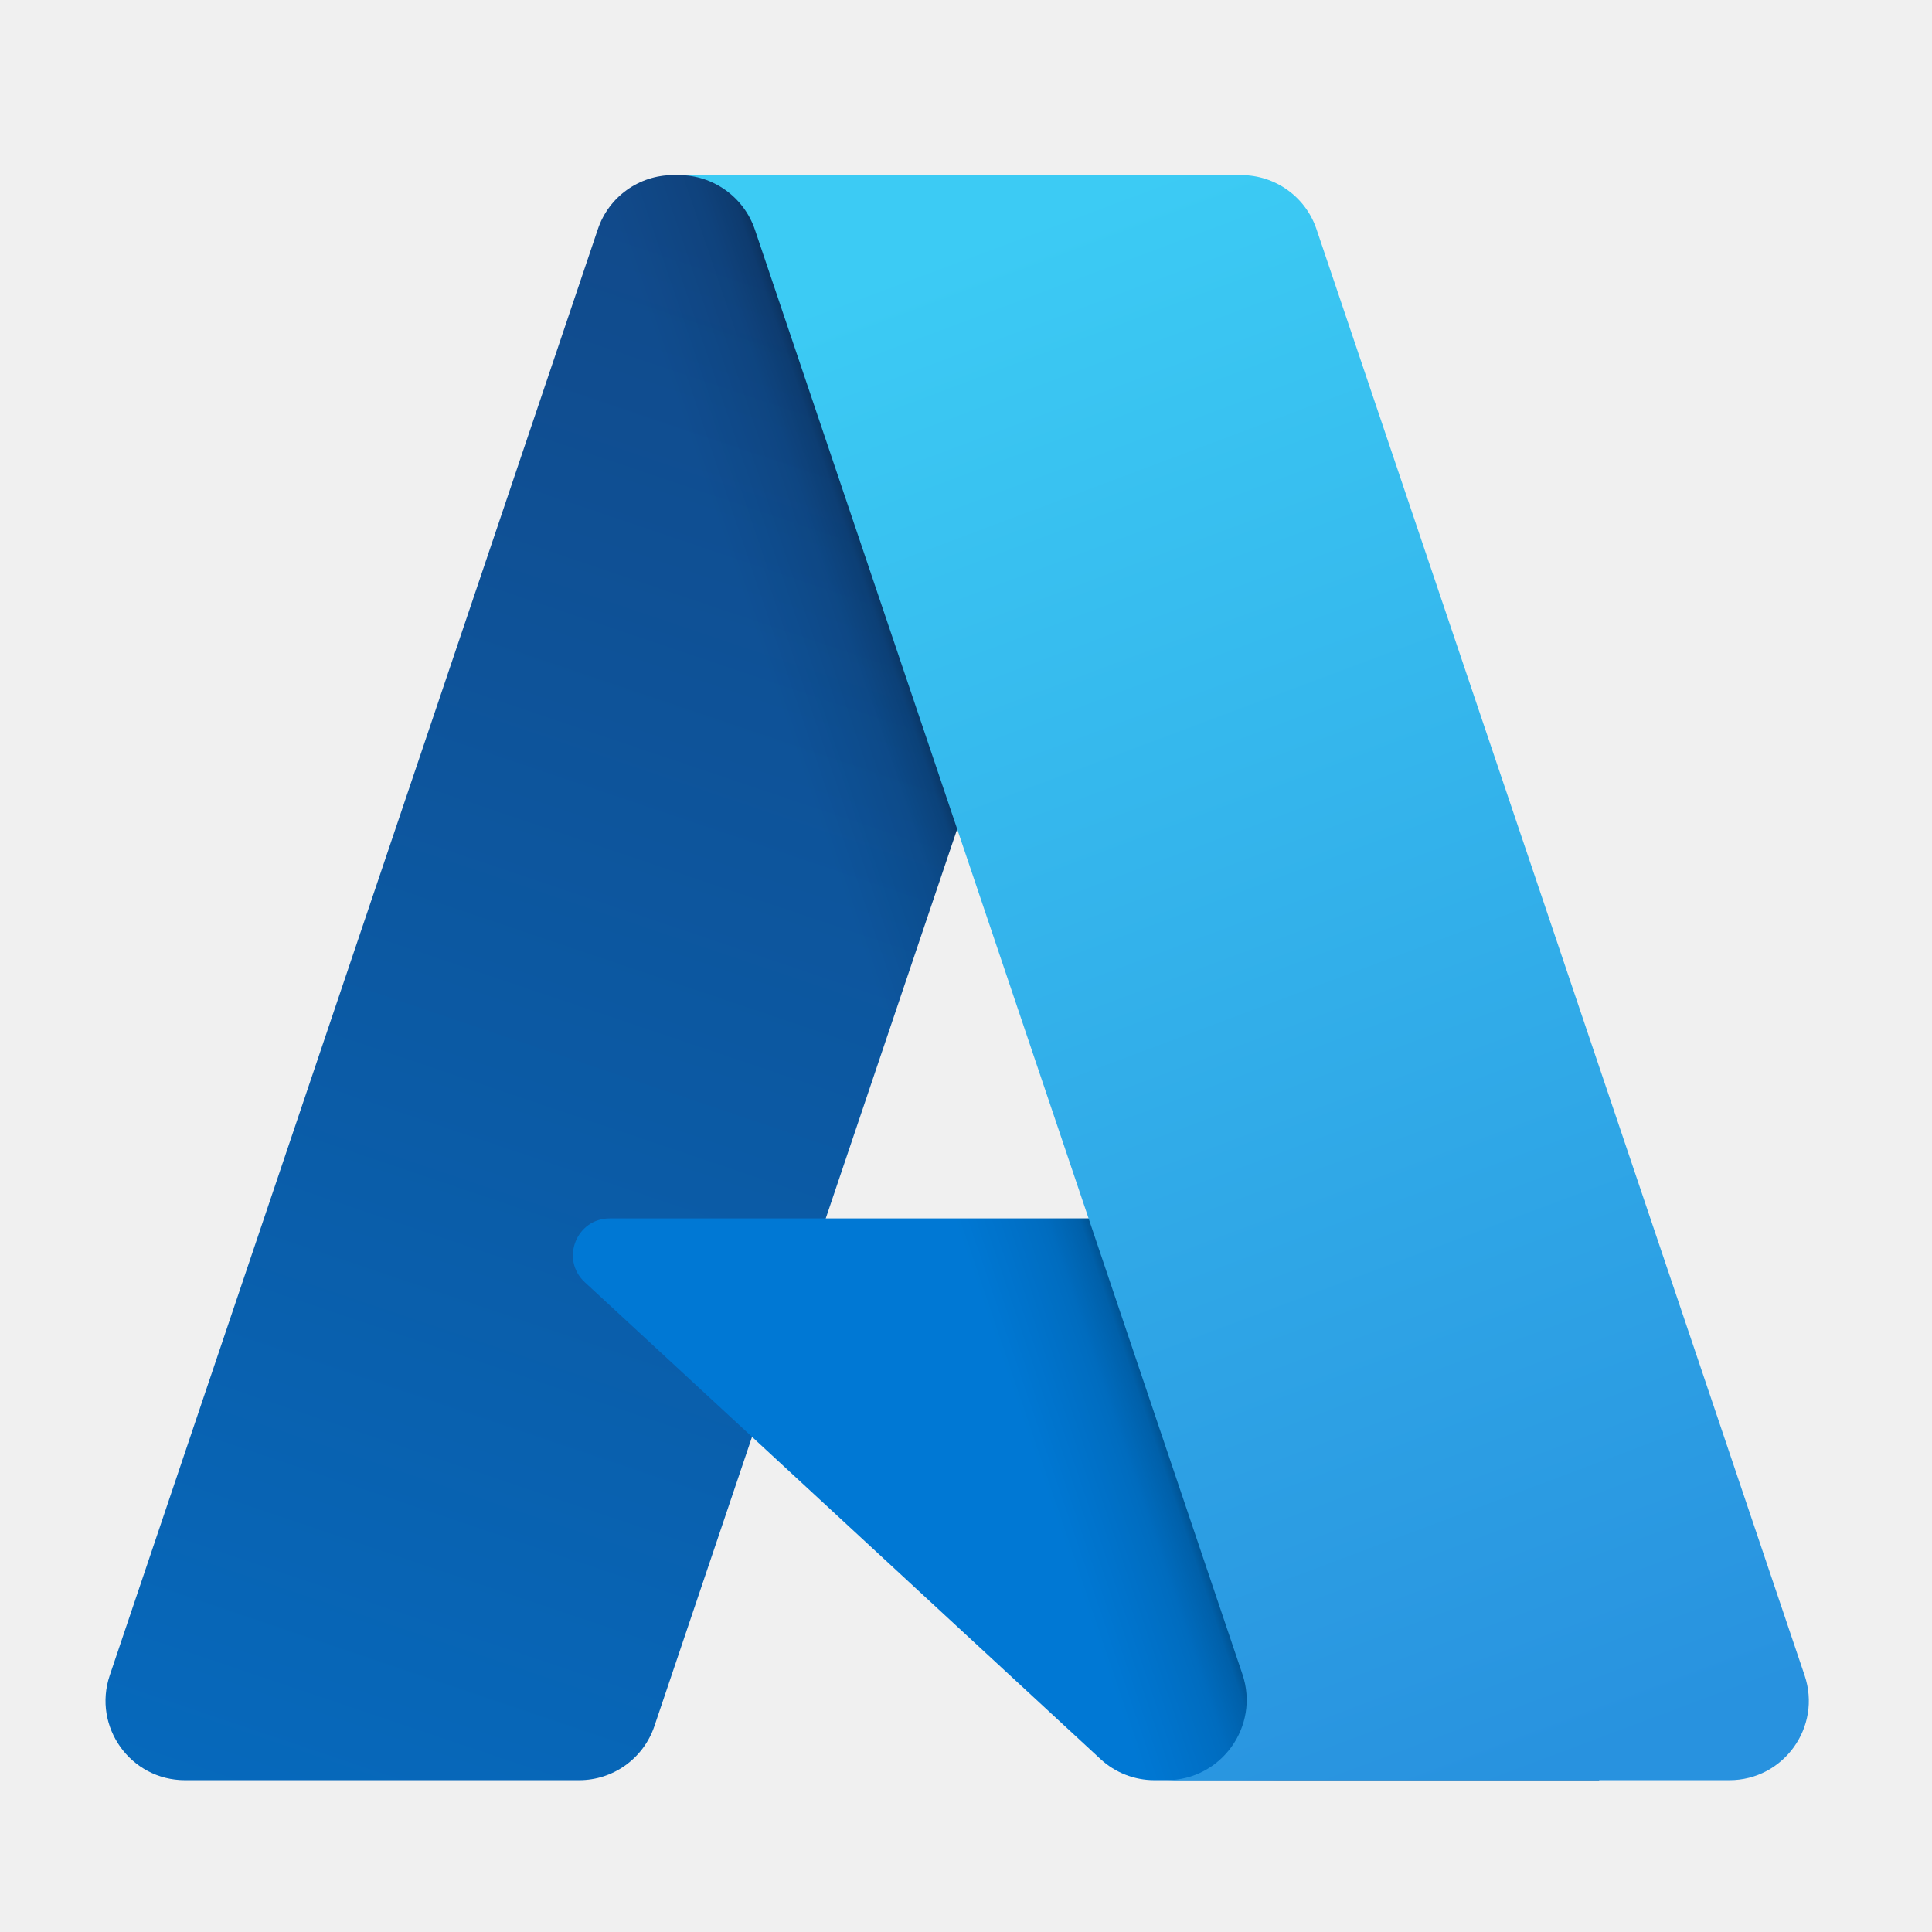
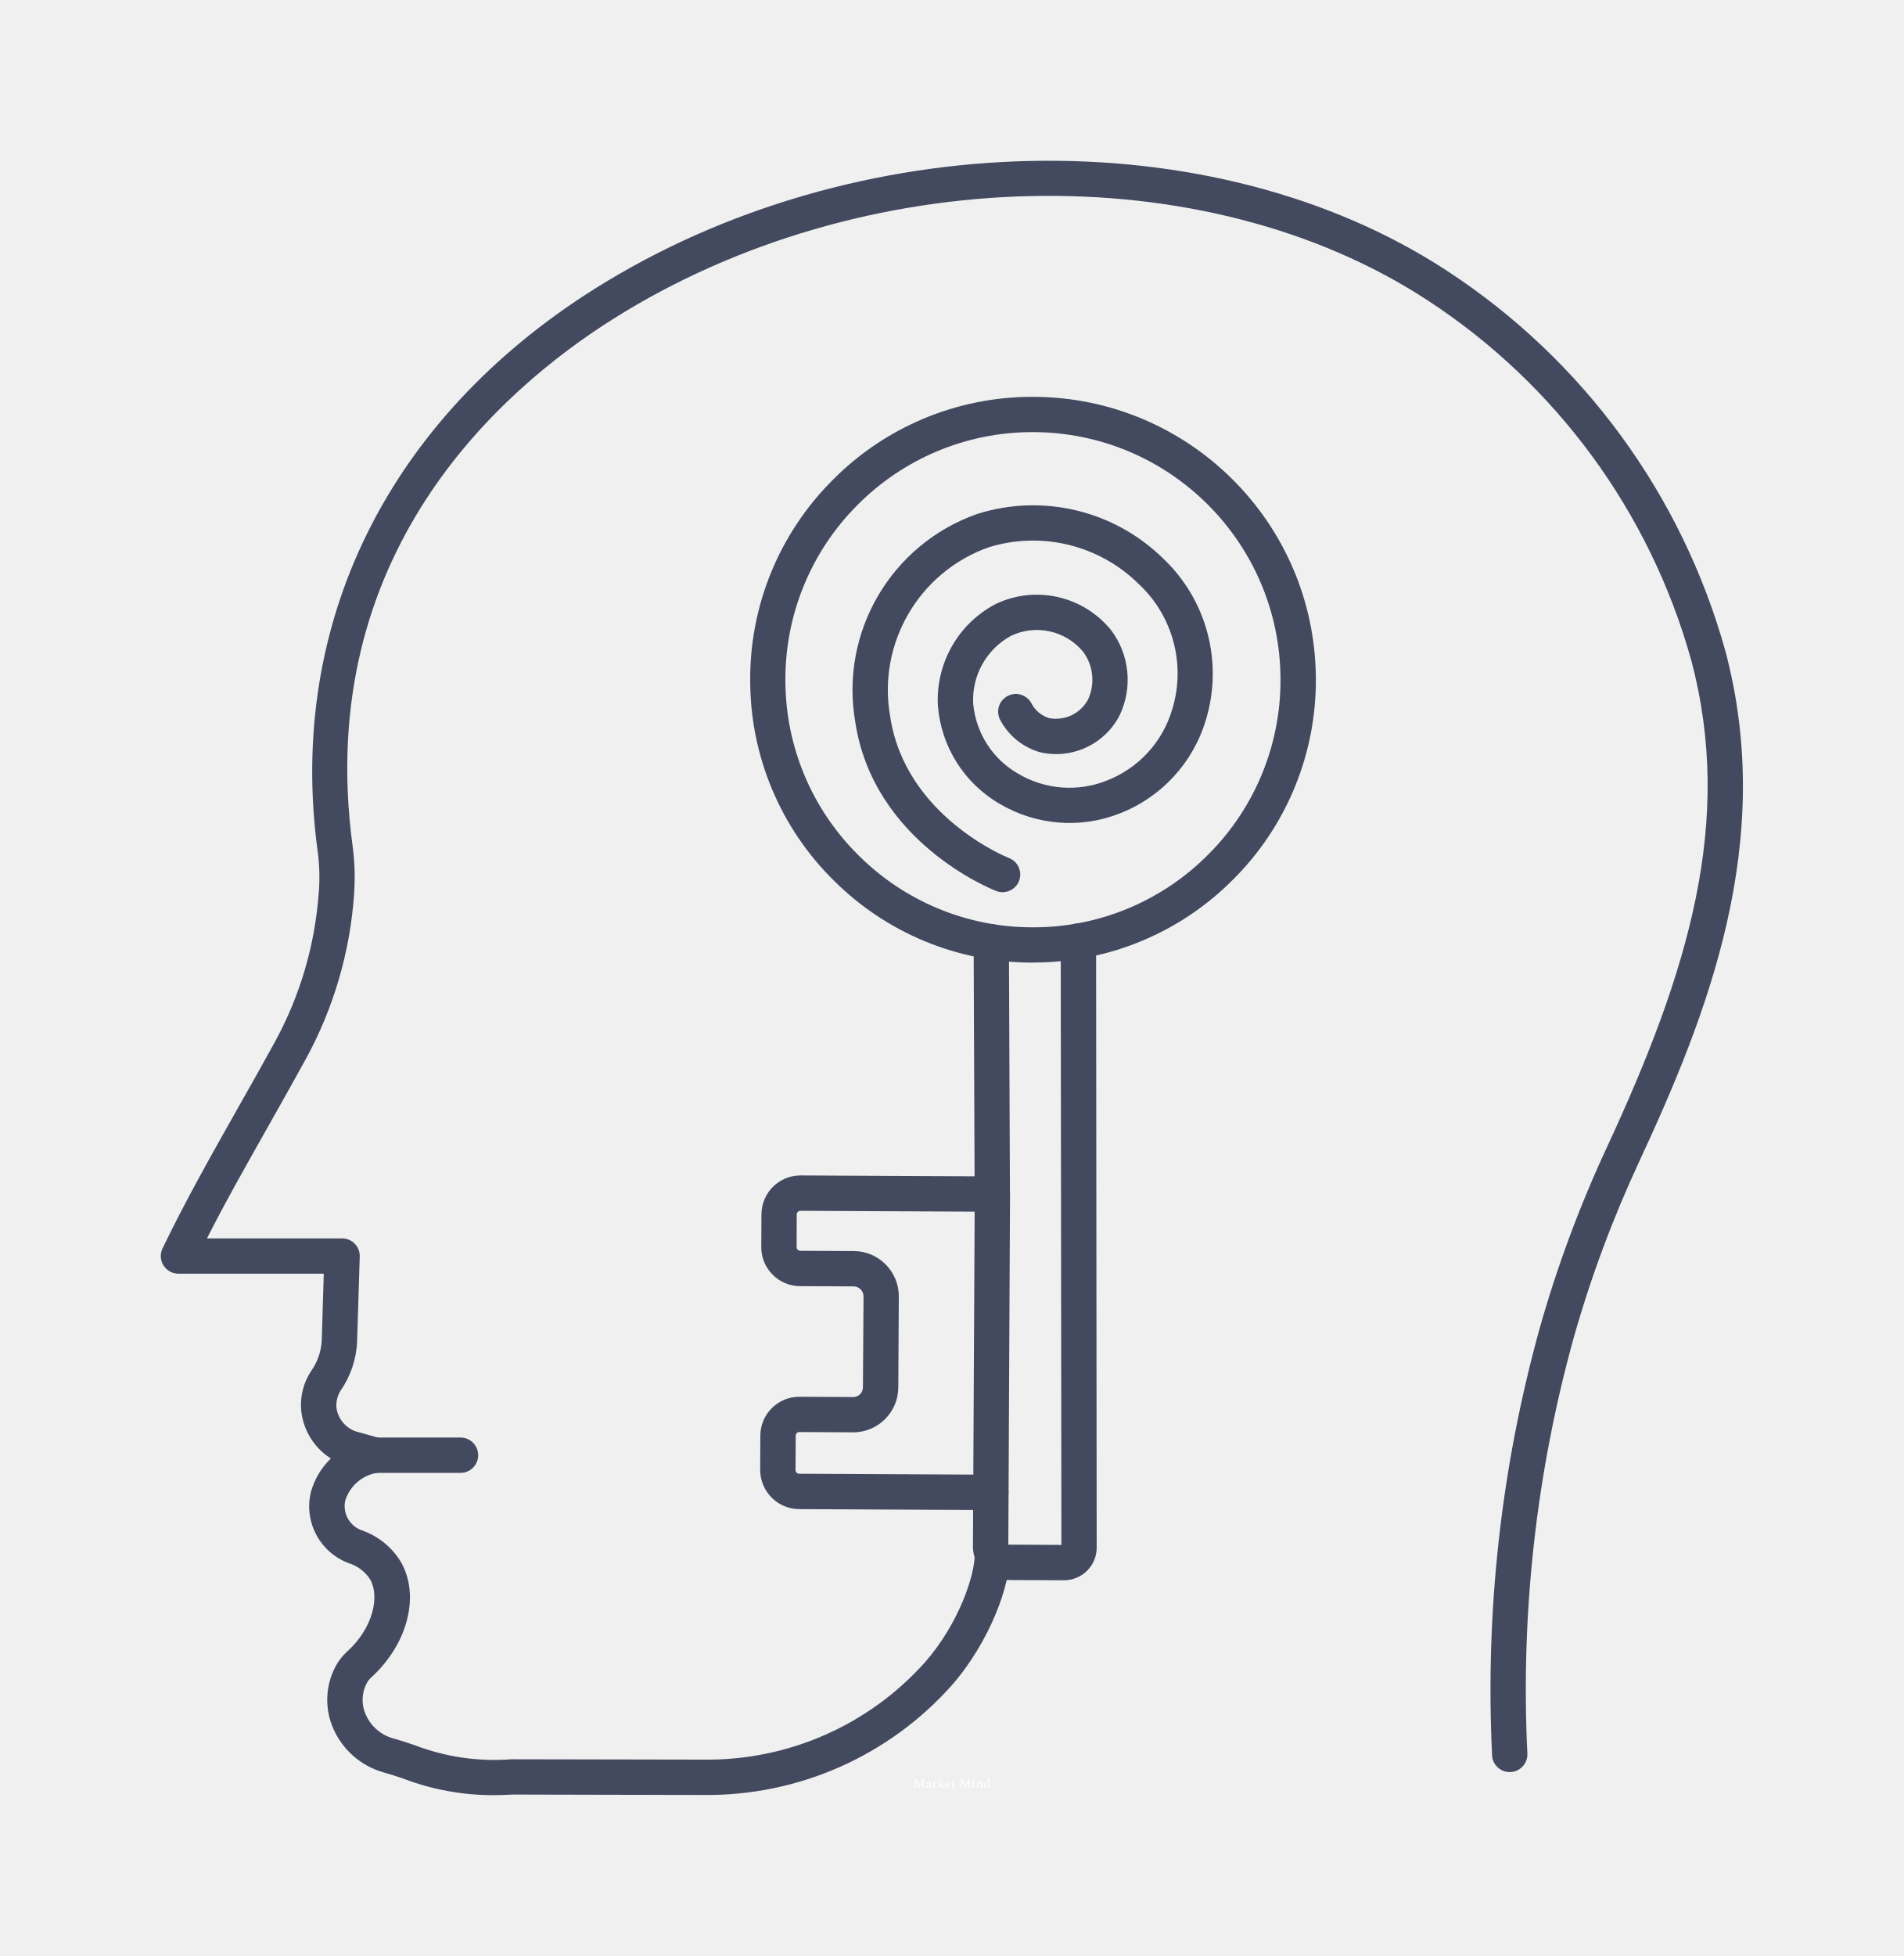
- <svg xmlns="http://www.w3.org/2000/svg" width="100%" height="100%" viewBox="0 0 65 65" fill="none">
-   <path d="M20.115 7.708C20.481 6.622 21.499 5.892 22.645 5.892H39.628L22.016 58.075C21.649 59.161 20.632 59.892 19.486 59.892H6.222C4.395 59.892 3.108 58.098 3.692 56.368L20.115 7.708Z" fill="url(#paint0_linear_2532_530598)" />
-   <path d="M47.224 40.992H20.514C19.388 40.992 18.847 42.374 19.674 43.138L37.025 59.182C37.519 59.639 38.166 59.892 38.838 59.892H53.803L47.224 40.992Z" fill="#0078D4" />
-   <path d="M22.645 5.892C21.499 5.892 20.481 6.622 20.115 7.708L3.692 56.368C3.108 58.098 4.395 59.892 6.222 59.892H19.486C20.631 59.892 21.649 59.161 22.016 58.075L25.283 48.394L36.834 59.174C37.328 59.635 37.979 59.892 38.655 59.892H53.803L47.224 40.992H27.781L39.628 5.892H22.645Z" fill="url(#paint1_linear_2532_530598)" />
-   <path d="M44.291 7.708C43.925 6.622 42.907 5.892 41.761 5.892H22.753H22.84C23.998 5.892 25.027 6.631 25.398 7.728L41.8 56.328C42.391 58.078 41.089 59.892 39.242 59.892H38.953H58.184C60.01 59.892 61.298 58.098 60.714 56.368L44.291 7.708Z" fill="url(#paint2_linear_2532_530598)" />
+ <svg xmlns="http://www.w3.org/2000/svg" version="1.1" viewBox="0 0 22.339 22.949">
+   <g transform="matrix(1,0,0,1,10.71545,20.86187)">
+     <g>
+       <path d=" M 0.008 0.113 L 0.008 0.11 L 0.02 0.104 L 0.024 0.022 L 0.011 0.016 L 0.011 0.014 L 0.041 0.014 L 0.074 0.091 L 0.108 0.014 L 0.136 0.014 L 0.136 0.016 L 0.123 0.021 L 0.126 0.104 L 0.137 0.11 L 0.137 0.113 L 0.1 0.113 L 0.1 0.11 L 0.111 0.104 L 0.11 0.031 L 0.074 0.113 L 0.067 0.113 L 0.032 0.032 L 0.03 0.104 L 0.042 0.11 L 0.042 0.113 L 0.008 0.113 M 0.17 0.114 Q 0.163 0.114 0.158 0.11 Q 0.153 0.105 0.153 0.098 Q 0.153 0.091 0.159 0.085 Q 0.164 0.08 0.177 0.077 L 0.191 0.074 L 0.191 0.063 Q 0.191 0.058 0.187 0.054 Q 0.183 0.05 0.178 0.05 Q 0.173 0.05 0.17 0.053 Q 0.168 0.056 0.168 0.061 L 0.168 0.066 L 0.168 0.067 L 0.159 0.067 Q 0.157 0.067 0.156 0.066 Q 0.155 0.065 0.155 0.062 Q 0.155 0.059 0.157 0.056 Q 0.159 0.052 0.164 0.05 Q 0.168 0.047 0.173 0.045 Q 0.177 0.043 0.183 0.043 Q 0.188 0.043 0.194 0.045 Q 0.199 0.047 0.202 0.05 Q 0.206 0.054 0.206 0.06 L 0.206 0.102 Q 0.207 0.103 0.209 0.104 Q 0.21 0.105 0.214 0.105 L 0.219 0.105 L 0.22 0.105 L 0.22 0.106 Q 0.218 0.109 0.214 0.112 Q 0.21 0.114 0.205 0.114 Q 0.2 0.114 0.197 0.112 Q 0.194 0.109 0.192 0.105 L 0.191 0.105 Q 0.188 0.109 0.182 0.111 Q 0.176 0.114 0.17 0.114 M 0.167 0.095 Q 0.167 0.104 0.178 0.104 Q 0.181 0.104 0.184 0.103 Q 0.187 0.103 0.191 0.101 L 0.191 0.079 Q 0.181 0.081 0.175 0.083 Q 0.17 0.086 0.169 0.088 Q 0.167 0.091 0.167 0.095 M 0.23 0.113 L 0.23 0.11 L 0.239 0.105 L 0.239 0.061 L 0.23 0.053 L 0.23 0.052 L 0.251 0.043 L 0.252 0.043 L 0.253 0.056 L 0.254 0.056 Q 0.257 0.051 0.26 0.048 Q 0.263 0.045 0.266 0.044 Q 0.268 0.043 0.271 0.043 Q 0.272 0.043 0.274 0.044 Q 0.275 0.044 0.276 0.045 Q 0.278 0.045 0.279 0.046 Q 0.281 0.047 0.281 0.049 Q 0.281 0.05 0.28 0.051 L 0.277 0.059 L 0.276 0.059 L 0.271 0.057 Q 0.269 0.057 0.267 0.056 Q 0.266 0.056 0.264 0.056 Q 0.258 0.056 0.253 0.062 L 0.253 0.105 L 0.264 0.11 L 0.264 0.113 L 0.23 0.113 M 0.291 0.113 L 0.291 0.11 L 0.301 0.105 L 0.301 0.017 L 0.292 0.009 L 0.292 0.008 L 0.314 0 L 0.315 0 L 0.315 0.074 L 0.339 0.054 L 0.339 0.053 L 0.331 0.047 L 0.331 0.045 L 0.361 0.045 L 0.361 0.047 L 0.351 0.053 L 0.327 0.071 L 0.357 0.105 L 0.366 0.11 L 0.366 0.113 L 0.344 0.113 L 0.339 0.105 L 0.315 0.077 L 0.315 0.106 L 0.325 0.11 L 0.325 0.113 L 0.291 0.113 M 0.407 0.114 Q 0.393 0.114 0.384 0.105 Q 0.375 0.096 0.375 0.082 Q 0.375 0.071 0.38 0.062 Q 0.385 0.053 0.392 0.048 Q 0.4 0.043 0.409 0.043 Q 0.421 0.043 0.427 0.052 Q 0.434 0.06 0.434 0.075 L 0.433 0.076 L 0.389 0.076 Q 0.389 0.083 0.392 0.089 Q 0.394 0.094 0.4 0.098 Q 0.405 0.102 0.415 0.102 Q 0.423 0.102 0.434 0.096 L 0.434 0.096 L 0.434 0.098 Q 0.431 0.105 0.424 0.109 Q 0.417 0.114 0.407 0.114 M 0.406 0.05 Q 0.399 0.05 0.395 0.055 Q 0.391 0.06 0.39 0.069 L 0.421 0.069 Q 0.42 0.059 0.416 0.054 Q 0.412 0.05 0.406 0.05 M 0.475 0.114 Q 0.467 0.114 0.462 0.11 Q 0.457 0.106 0.457 0.099 L 0.457 0.052 L 0.445 0.052 L 0.445 0.051 L 0.458 0.045 L 0.47 0.028 L 0.471 0.028 L 0.471 0.045 L 0.491 0.045 L 0.491 0.052 L 0.471 0.052 L 0.471 0.096 Q 0.471 0.1 0.475 0.102 Q 0.478 0.104 0.483 0.104 Q 0.486 0.104 0.488 0.104 Q 0.49 0.103 0.492 0.103 L 0.493 0.103 L 0.493 0.105 Q 0.491 0.108 0.486 0.111 Q 0.482 0.114 0.475 0.114 M 0.546 0.113 L 0.546 0.11 L 0.558 0.104 L 0.561 0.022 L 0.548 0.016 L 0.548 0.014 L 0.578 0.014 L 0.612 0.091 L 0.645 0.014 L 0.674 0.014 L 0.674 0.016 L 0.661 0.021 L 0.664 0.104 L 0.675 0.11 L 0.675 0.113 L 0.637 0.113 L 0.637 0.11 L 0.649 0.104 L 0.647 0.031 L 0.612 0.113 L 0.605 0.113 L 0.57 0.032 L 0.568 0.104 L 0.58 0.11 L 0.58 0.113 L 0.546 0.113 M 0.708 0.026 Q 0.704 0.026 0.701 0.023 Q 0.699 0.021 0.699 0.017 Q 0.699 0.012 0.701 0.01 Q 0.704 0.007 0.708 0.007 Q 0.712 0.007 0.715 0.01 Q 0.717 0.012 0.717 0.017 Q 0.717 0.021 0.715 0.023 Q 0.712 0.026 0.708 0.026 M 0.692 0.113 L 0.692 0.11 L 0.701 0.105 L 0.701 0.06 L 0.692 0.053 L 0.692 0.052 L 0.714 0.043 L 0.715 0.043 L 0.715 0.105 L 0.725 0.11 L 0.725 0.113 L 0.692 0.113 M 0.74 0.113 L 0.74 0.11 L 0.75 0.105 L 0.75 0.06 L 0.741 0.053 L 0.741 0.052 L 0.761 0.043 L 0.762 0.043 L 0.764 0.054 L 0.765 0.054 Q 0.77 0.049 0.775 0.046 Q 0.781 0.043 0.787 0.043 Q 0.796 0.043 0.802 0.048 Q 0.808 0.052 0.808 0.061 L 0.808 0.105 L 0.817 0.11 L 0.817 0.113 L 0.783 0.113 L 0.783 0.11 L 0.793 0.105 L 0.793 0.068 Q 0.793 0.062 0.789 0.058 Q 0.786 0.055 0.779 0.055 Q 0.776 0.055 0.771 0.056 Q 0.767 0.057 0.764 0.06 L 0.764 0.105 L 0.774 0.11 L 0.774 0.113 L 0.74 0.113 M 0.856 0.114 Q 0.848 0.114 0.843 0.11 Q 0.837 0.107 0.833 0.1 Q 0.83 0.093 0.83 0.083 Q 0.83 0.071 0.835 0.062 Q 0.84 0.053 0.848 0.048 Q 0.856 0.043 0.866 0.043 Q 0.87 0.043 0.873 0.044 Q 0.876 0.044 0.879 0.045 L 0.879 0.017 L 0.869 0.009 L 0.869 0.008 L 0.892 0 L 0.893 0 L 0.893 0.106 L 0.903 0.11 L 0.903 0.113 L 0.88 0.113 L 0.879 0.105 L 0.878 0.105 Q 0.872 0.11 0.867 0.112 Q 0.862 0.114 0.856 0.114 M 0.844 0.08 Q 0.844 0.092 0.85 0.098 Q 0.856 0.103 0.865 0.103 Q 0.872 0.103 0.879 0.099 L 0.879 0.057 Q 0.875 0.054 0.872 0.052 Q 0.869 0.051 0.865 0.051 Q 0.859 0.051 0.854 0.053 Q 0.85 0.056 0.847 0.063 Q 0.844 0.069 0.844 0.08" fill="#ffffff" fill-rule="nonzero" />
+     </g>
+     <g />
+     <g clip-path="url(#SvgjsClipPath1001)">
+       <g clip-path="url(#SvgjsClipPath100091bdd02b-dfff-4132-9c15-78b0b7aeeafb)">
+         <path d=" M -4.923 0.2 C -5.283 0.201 -5.639 0.136 -5.975 0.009 C -6.055 -0.019 -6.134 -0.045 -6.217 -0.068 C -6.481 -0.143 -6.697 -0.333 -6.806 -0.585 C -6.908 -0.819 -6.897 -1.087 -6.777 -1.312 C -6.744 -1.374 -6.701 -1.431 -6.649 -1.478 C -6.332 -1.762 -6.259 -2.135 -6.372 -2.332 C -6.43 -2.421 -6.517 -2.488 -6.618 -2.52 C -6.959 -2.644 -7.153 -3.005 -7.067 -3.357 C -7.025 -3.507 -6.944 -3.643 -6.833 -3.75 C -7.039 -3.88 -7.17 -4.102 -7.183 -4.346 C -7.19 -4.497 -7.149 -4.646 -7.067 -4.772 C -6.992 -4.877 -6.948 -5 -6.94 -5.128 L -6.916 -5.918 L -8.621 -5.918 C -8.693 -5.918 -8.759 -5.955 -8.797 -6.015 C -8.835 -6.075 -8.839 -6.151 -8.808 -6.215 C -8.548 -6.756 -8.234 -7.313 -7.93 -7.851 C -7.781 -8.113 -7.633 -8.376 -7.49 -8.637 C -7.194 -9.178 -7.018 -9.776 -6.975 -10.392 L -6.973 -10.407 C -6.962 -10.565 -6.967 -10.725 -6.989 -10.883 C -7.347 -13.544 -6.162 -15.946 -3.739 -17.472 C -0.686 -19.395 3.522 -19.483 6.269 -17.682 C 7.862 -16.641 9.022 -15.056 9.532 -13.222 C 10.126 -10.987 9.322 -8.96 8.521 -7.235 C 8.209 -6.564 7.95 -5.87 7.749 -5.157 C 7.311 -3.573 7.128 -1.929 7.208 -0.287 C 7.213 -0.173 7.124 -0.076 7.01 -0.071 C 6.955 -0.068 6.902 -0.088 6.861 -0.125 C 6.82 -0.162 6.796 -0.213 6.794 -0.268 C 6.712 -1.954 6.9 -3.642 7.35 -5.269 C 7.557 -6.003 7.823 -6.718 8.145 -7.409 C 9.1 -9.468 9.633 -11.226 9.131 -13.115 C 8.648 -14.85 7.55 -16.35 6.042 -17.335 C 3.425 -19.051 -0.596 -18.961 -3.518 -17.121 C -4.858 -16.277 -7.037 -14.351 -6.578 -10.938 C -6.553 -10.751 -6.547 -10.563 -6.56 -10.376 L -6.561 -10.361 C -6.609 -9.687 -6.802 -9.031 -7.126 -8.438 C -7.27 -8.176 -7.419 -7.911 -7.568 -7.647 C -7.813 -7.213 -8.066 -6.768 -8.287 -6.332 L -6.701 -6.332 C -6.645 -6.332 -6.591 -6.31 -6.552 -6.269 C -6.513 -6.229 -6.492 -6.175 -6.494 -6.119 L -6.525 -5.115 C -6.535 -4.909 -6.604 -4.71 -6.722 -4.541 C -6.756 -4.484 -6.772 -4.418 -6.768 -4.352 C -6.753 -4.222 -6.665 -4.112 -6.541 -4.068 L -6.256 -3.988 C -6.162 -3.962 -6.1 -3.874 -6.105 -3.777 C -6.11 -3.68 -6.182 -3.6 -6.278 -3.584 C -6.459 -3.559 -6.609 -3.431 -6.664 -3.257 C -6.697 -3.108 -6.613 -2.957 -6.469 -2.907 C -6.278 -2.84 -6.117 -2.71 -6.012 -2.538 C -5.781 -2.137 -5.933 -1.562 -6.372 -1.169 C -6.388 -1.153 -6.401 -1.135 -6.411 -1.115 C -6.472 -1.001 -6.477 -0.865 -6.424 -0.747 C -6.365 -0.61 -6.248 -0.508 -6.105 -0.467 C -6.015 -0.442 -5.93 -0.414 -5.843 -0.384 C -5.483 -0.247 -5.098 -0.191 -4.714 -0.221 L -2.463 -0.217 L -2.455 -0.217 C -1.465 -0.205 -0.519 -0.622 0.14 -1.36 C 0.542 -1.82 0.725 -2.388 0.723 -2.627 C 0.721 -2.742 0.813 -2.836 0.927 -2.837 L 0.93 -2.837 C 1.043 -2.837 1.136 -2.746 1.137 -2.632 C 1.141 -2.268 0.902 -1.602 0.452 -1.087 C -0.286 -0.259 -1.346 0.209 -2.455 0.198 L -2.463 0.198 L -4.703 0.193 C -4.781 0.198 -4.854 0.2 -4.923 0.2 Z" fill="#434a5f" transform="matrix(1,0,0,1,0,0)" fill-rule="nonzero" />
+       </g>
+       <g clip-path="url(#SvgjsClipPath100091bdd02b-dfff-4132-9c15-78b0b7aeeafb)">
+         <path d=" M -5.311 -3.581 L -6.312 -3.581 C -6.427 -3.581 -6.52 -3.674 -6.52 -3.788 C -6.52 -3.903 -6.427 -3.996 -6.312 -3.996 L -5.311 -3.996 C -5.197 -3.996 -5.104 -3.903 -5.104 -3.788 C -5.104 -3.674 -5.197 -3.581 -5.311 -3.581 Z" fill="#434a5f" transform="matrix(1,0,0,1,0,0)" fill-rule="nonzero" />
+       </g>
+       <g clip-path="url(#SvgjsClipPath100091bdd02b-dfff-4132-9c15-78b0b7aeeafb)">
+         <path d=" M 1.05 -10.394 C 1.024 -10.394 0.998 -10.399 0.975 -10.408 C 0.916 -10.431 -0.47 -10.986 -0.68 -12.397 C -0.86 -13.45 -0.254 -14.48 0.755 -14.833 C 1.522 -15.074 2.359 -14.873 2.933 -14.31 C 3.448 -13.824 3.642 -13.088 3.434 -12.411 C 3.284 -11.912 2.913 -11.509 2.427 -11.319 C 1.967 -11.137 1.449 -11.177 1.022 -11.427 C 0.603 -11.667 0.33 -12.097 0.291 -12.578 C 0.262 -13.076 0.528 -13.545 0.97 -13.776 C 1.437 -13.998 1.996 -13.871 2.322 -13.47 C 2.54 -13.182 2.579 -12.795 2.423 -12.469 C 2.249 -12.13 1.867 -11.951 1.494 -12.035 C 1.291 -12.091 1.12 -12.229 1.022 -12.415 C 0.968 -12.516 1.006 -12.641 1.107 -12.695 C 1.156 -12.721 1.212 -12.727 1.265 -12.711 C 1.318 -12.695 1.362 -12.659 1.388 -12.61 C 1.431 -12.526 1.507 -12.463 1.597 -12.436 C 1.782 -12.402 1.968 -12.492 2.054 -12.658 C 2.138 -12.843 2.114 -13.059 1.991 -13.22 C 1.784 -13.464 1.44 -13.54 1.151 -13.403 C 0.86 -13.246 0.686 -12.934 0.705 -12.603 C 0.737 -12.261 0.933 -11.956 1.231 -11.785 C 1.548 -11.597 1.934 -11.567 2.276 -11.705 C 2.644 -11.849 2.925 -12.154 3.038 -12.532 C 3.204 -13.061 3.05 -13.638 2.643 -14.014 C 2.18 -14.469 1.504 -14.633 0.884 -14.44 C 0.068 -14.149 -0.42 -13.312 -0.27 -12.459 C -0.095 -11.282 1.112 -10.799 1.125 -10.795 C 1.232 -10.753 1.284 -10.633 1.243 -10.526 C 1.212 -10.447 1.135 -10.394 1.05 -10.394 Z" fill="#434a5f" transform="matrix(1,0,0,1,0,0)" fill-rule="nonzero" />
+       </g>
+       <g clip-path="url(#SvgjsClipPath100091bdd02b-dfff-4132-9c15-78b0b7aeeafb)">
+         <path d=" M 1.406 -9.568 C 0.53 -9.566 -0.31 -9.912 -0.931 -10.531 C -1.558 -11.149 -1.911 -11.993 -1.912 -12.873 C -1.919 -13.754 -1.572 -14.601 -0.95 -15.224 C -0.332 -15.852 0.512 -16.205 1.393 -16.206 L 1.407 -16.206 C 3.233 -16.204 4.716 -14.728 4.726 -12.902 C 4.732 -12.021 4.385 -11.174 3.763 -10.551 C 3.145 -9.924 2.301 -9.57 1.42 -9.569 L 1.406 -9.569 Z M 1.406 -15.792 L 1.394 -15.792 C 0.623 -15.791 -0.115 -15.481 -0.657 -14.933 C -1.201 -14.387 -1.504 -13.646 -1.499 -12.875 C -1.498 -12.104 -1.188 -11.366 -0.639 -10.825 C -0.097 -10.284 0.639 -9.98 1.405 -9.982 L 1.418 -9.982 C 2.189 -9.983 2.927 -10.293 3.468 -10.841 C 4.013 -11.387 4.316 -12.128 4.311 -12.899 C 4.303 -14.498 3.005 -15.79 1.407 -15.792 Z" fill="#434a5f" transform="matrix(1,0,0,1,0,0)" fill-rule="nonzero" />
+       </g>
+       <g clip-path="url(#SvgjsClipPath100091bdd02b-dfff-4132-9c15-78b0b7aeeafb)">
+         <path d=" M 1.77 -2.321 L 1.766 -2.321 L 1.086 -2.324 C 0.874 -2.327 0.703 -2.499 0.702 -2.711 L 0.723 -6.854 C 0.723 -6.968 0.816 -7.06 0.93 -7.06 L 0.931 -7.06 C 0.986 -7.06 1.038 -7.038 1.077 -6.999 C 1.116 -6.96 1.137 -6.907 1.137 -6.852 L 1.117 -2.739 L 1.74 -2.736 L 1.732 -9.821 C 1.732 -9.936 1.825 -10.028 1.94 -10.028 L 1.94 -10.028 C 2.054 -10.028 2.147 -9.936 2.147 -9.821 L 2.154 -2.707 C 2.155 -2.604 2.114 -2.505 2.041 -2.433 C 1.969 -2.361 1.871 -2.321 1.77 -2.321 Z" fill="#434a5f" transform="matrix(1,0,0,1,0,0)" fill-rule="nonzero" />
+       </g>
+       <g clip-path="url(#SvgjsClipPath100091bdd02b-dfff-4132-9c15-78b0b7aeeafb)">
+         <path d=" M 0.913 -3.145 L 0.912 -3.145 L -1.339 -3.156 C -1.591 -3.158 -1.794 -3.363 -1.795 -3.616 L -1.793 -4.02 C -1.792 -4.142 -1.743 -4.258 -1.656 -4.343 C -1.571 -4.427 -1.455 -4.475 -1.335 -4.474 L -1.333 -4.474 L -0.703 -4.471 L -0.703 -4.471 C -0.64 -4.471 -0.589 -4.522 -0.589 -4.585 L -0.582 -5.654 C -0.583 -5.717 -0.634 -5.768 -0.697 -5.769 L -1.327 -5.772 C -1.448 -5.772 -1.564 -5.821 -1.649 -5.907 C -1.735 -5.993 -1.783 -6.11 -1.782 -6.231 L -1.78 -6.616 C -1.778 -6.868 -1.574 -7.071 -1.322 -7.071 L -1.32 -7.071 L 0.721 -7.061 L 0.71 -9.812 C 0.709 -9.927 0.802 -10.02 0.916 -10.02 L 0.917 -10.02 C 1.031 -10.02 1.124 -9.928 1.124 -9.814 L 1.136 -6.854 C 1.137 -6.798 1.115 -6.745 1.076 -6.706 C 1.038 -6.666 0.984 -6.644 0.928 -6.645 L -1.322 -6.656 L -1.322 -6.656 C -1.345 -6.656 -1.364 -6.638 -1.366 -6.615 L -1.367 -6.229 C -1.368 -6.218 -1.363 -6.208 -1.355 -6.2 C -1.347 -6.192 -1.336 -6.187 -1.325 -6.187 L -0.694 -6.184 C -0.403 -6.181 -0.168 -5.944 -0.168 -5.652 L -0.174 -4.583 C -0.176 -4.292 -0.412 -4.057 -0.703 -4.057 L -0.704 -4.057 L -1.335 -4.06 L -1.335 -4.06 C -1.346 -4.06 -1.358 -4.056 -1.366 -4.048 C -1.374 -4.04 -1.378 -4.029 -1.378 -4.018 L -1.38 -3.614 C -1.38 -3.603 -1.375 -3.591 -1.367 -3.583 C -1.358 -3.575 -1.347 -3.57 -1.335 -3.571 L 0.913 -3.56 C 0.968 -3.56 1.021 -3.537 1.059 -3.498 C 1.098 -3.459 1.12 -3.407 1.119 -3.352 C 1.119 -3.237 1.027 -3.145 0.913 -3.145 Z" fill="#434a5f" transform="matrix(1,0,0,1,0,0)" fill-rule="nonzero" />
+       </g>
+     </g>
+   </g>
  <defs>
-     <linearGradient id="paint0_linear_2532_530598" x1="22.551" y1="7.761" x2="4.939" y2="59.79" gradientUnits="userSpaceOnUse">
-       <stop stop-color="#114A8B" />
-       <stop offset="1" stop-color="#0669BC" />
-     </linearGradient>
-     <linearGradient id="paint1_linear_2532_530598" x1="36.622" y1="40.997" x2="32.551" y2="42.374" gradientUnits="userSpaceOnUse">
-       <stop stop-opacity="0.3" />
-       <stop offset="0.071" stop-opacity="0.2" />
-       <stop offset="0.321" stop-opacity="0.1" />
-       <stop offset="0.623" stop-opacity="0.05" />
-       <stop offset="1" stop-opacity="0" />
-     </linearGradient>
-     <linearGradient id="paint2_linear_2532_530598" x1="33.716" y1="7.761" x2="53.049" y2="59.267" gradientUnits="userSpaceOnUse">
-       <stop stop-color="#3CCBF4" />
-       <stop offset="1" stop-color="#2892DF" />
-     </linearGradient>
+     <clipPath id="SvgjsClipPath1001">
+       <path d=" M -8.829 -18.975 h 18.566 v 19.175 h -18.566 Z" />
+     </clipPath>
+     <clipPath id="SvgjsClipPath100091bdd02b-dfff-4132-9c15-78b0b7aeeafb">
+       <path d=" M -8.829 -18.975 L 9.737 -18.975 L 9.737 0.2 L -8.829 0.2 Z" />
+     </clipPath>
  </defs>
</svg>
